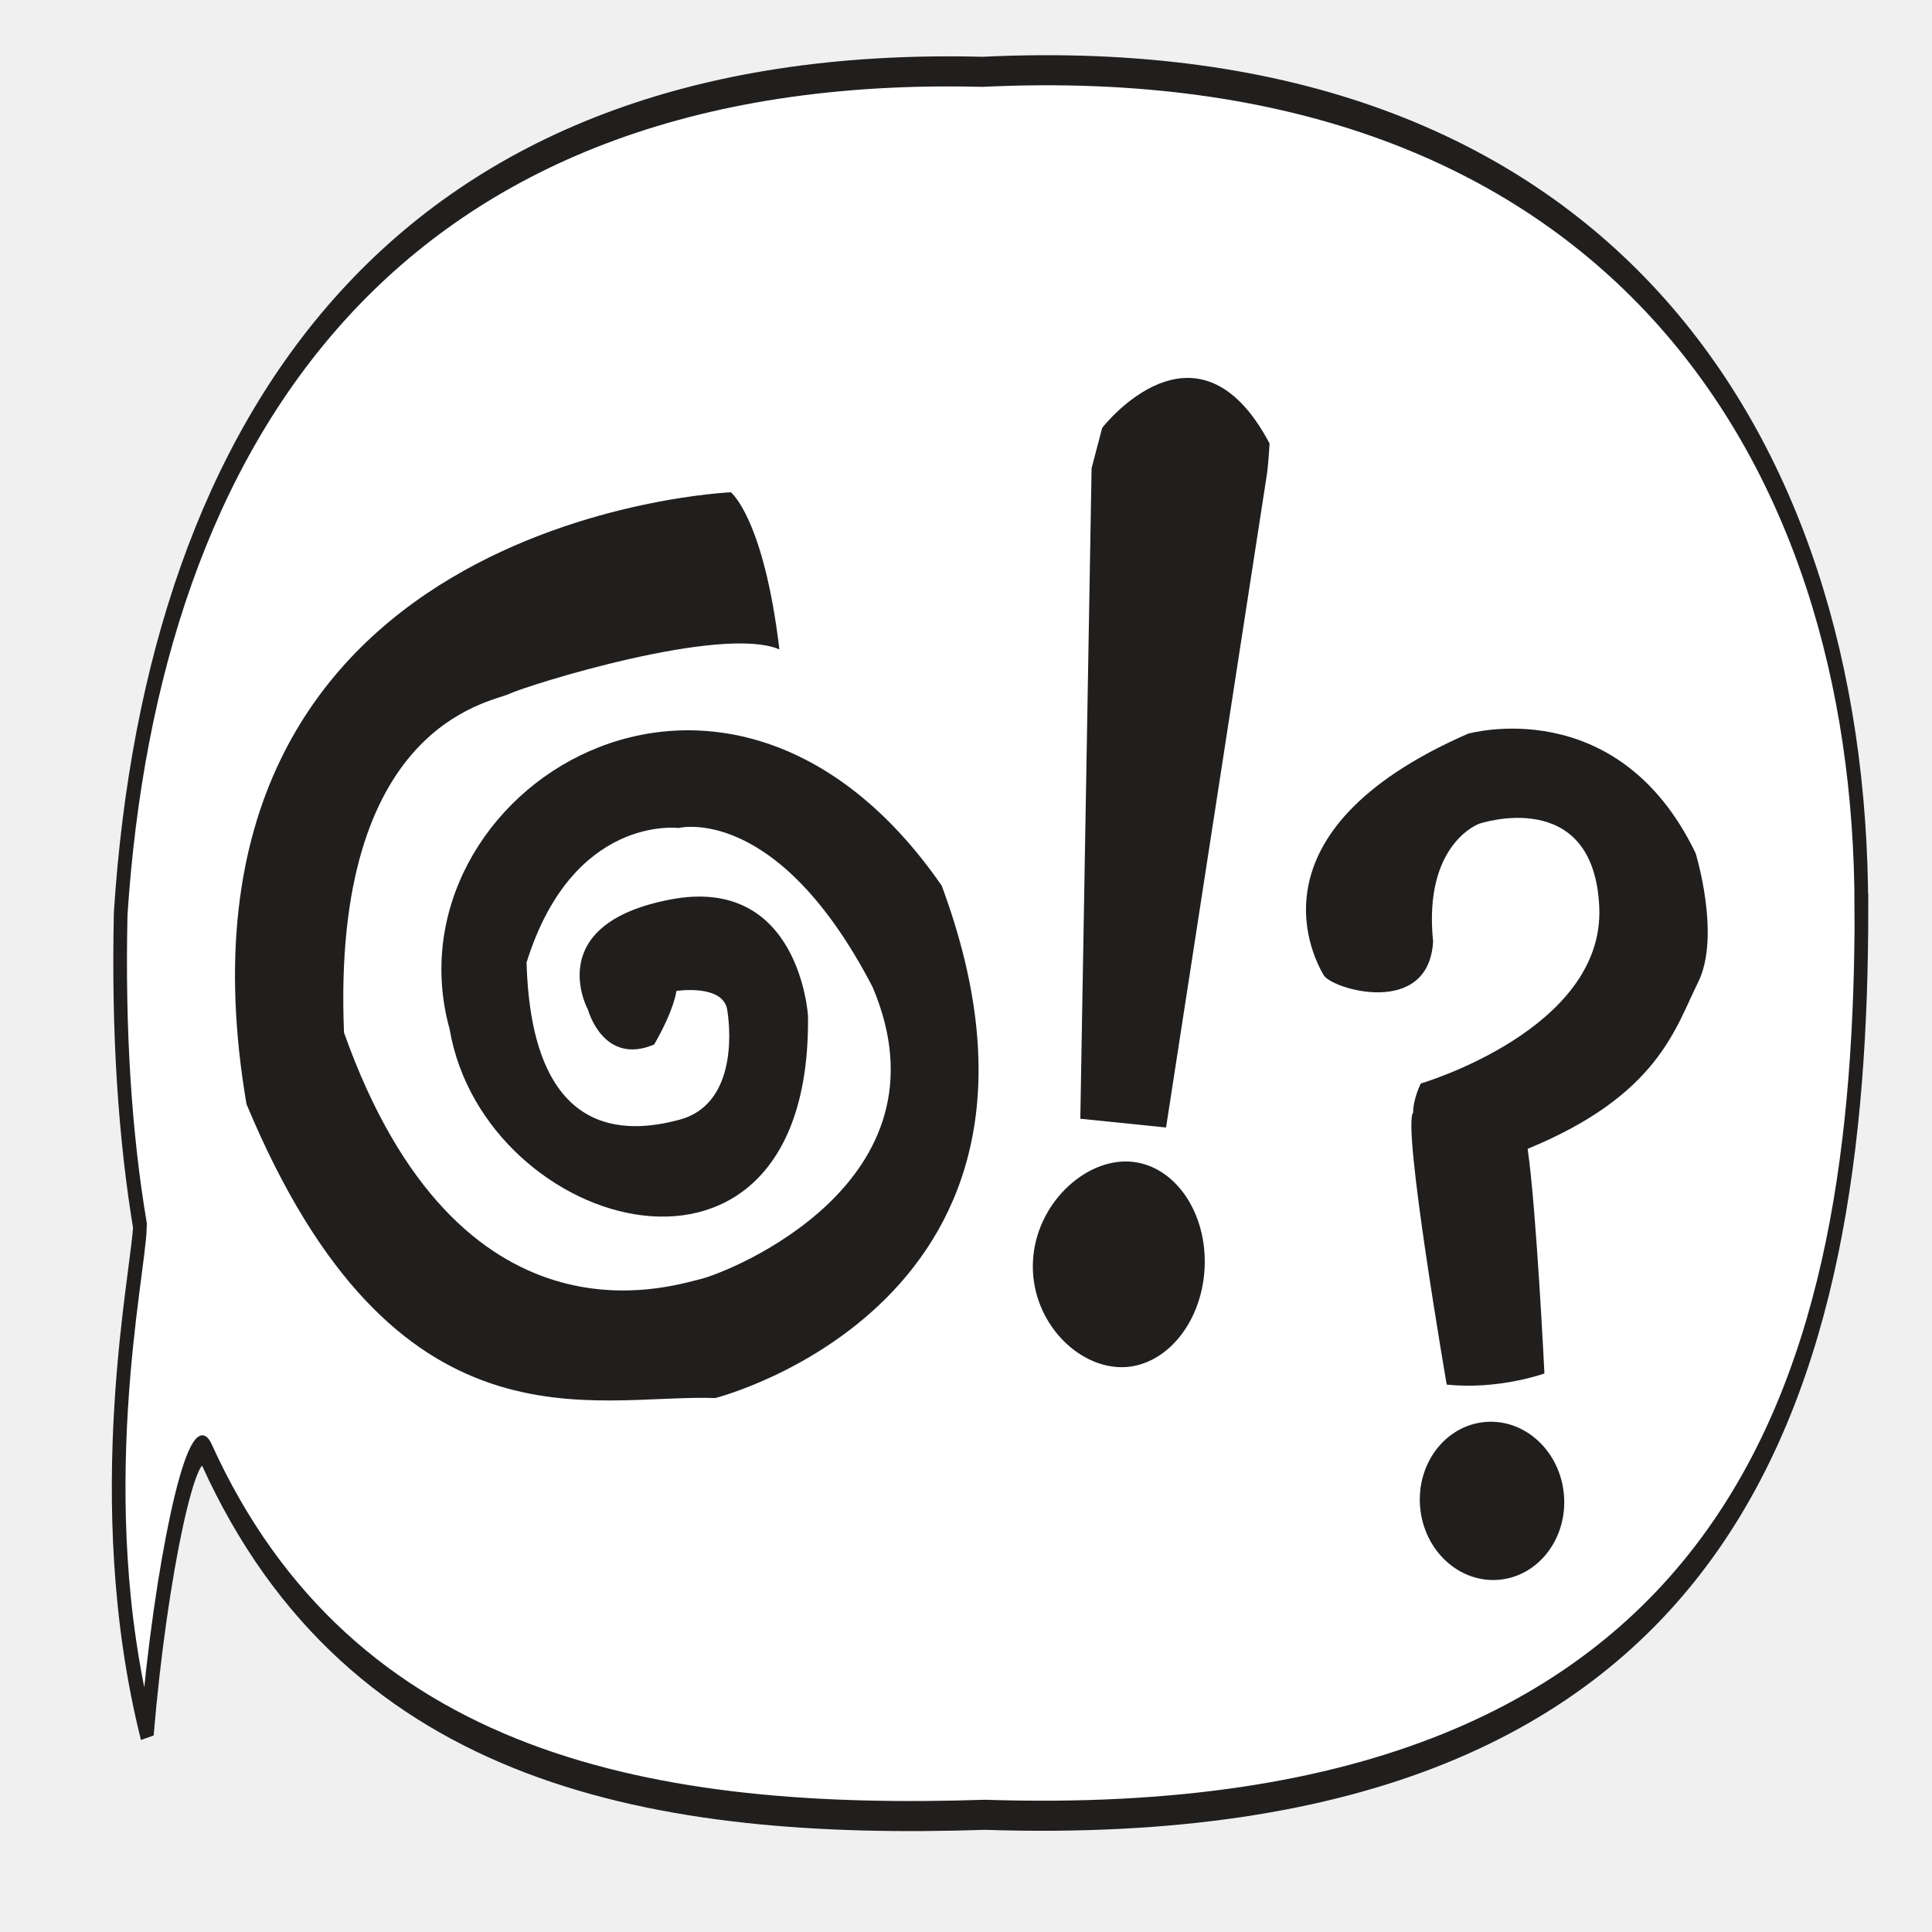
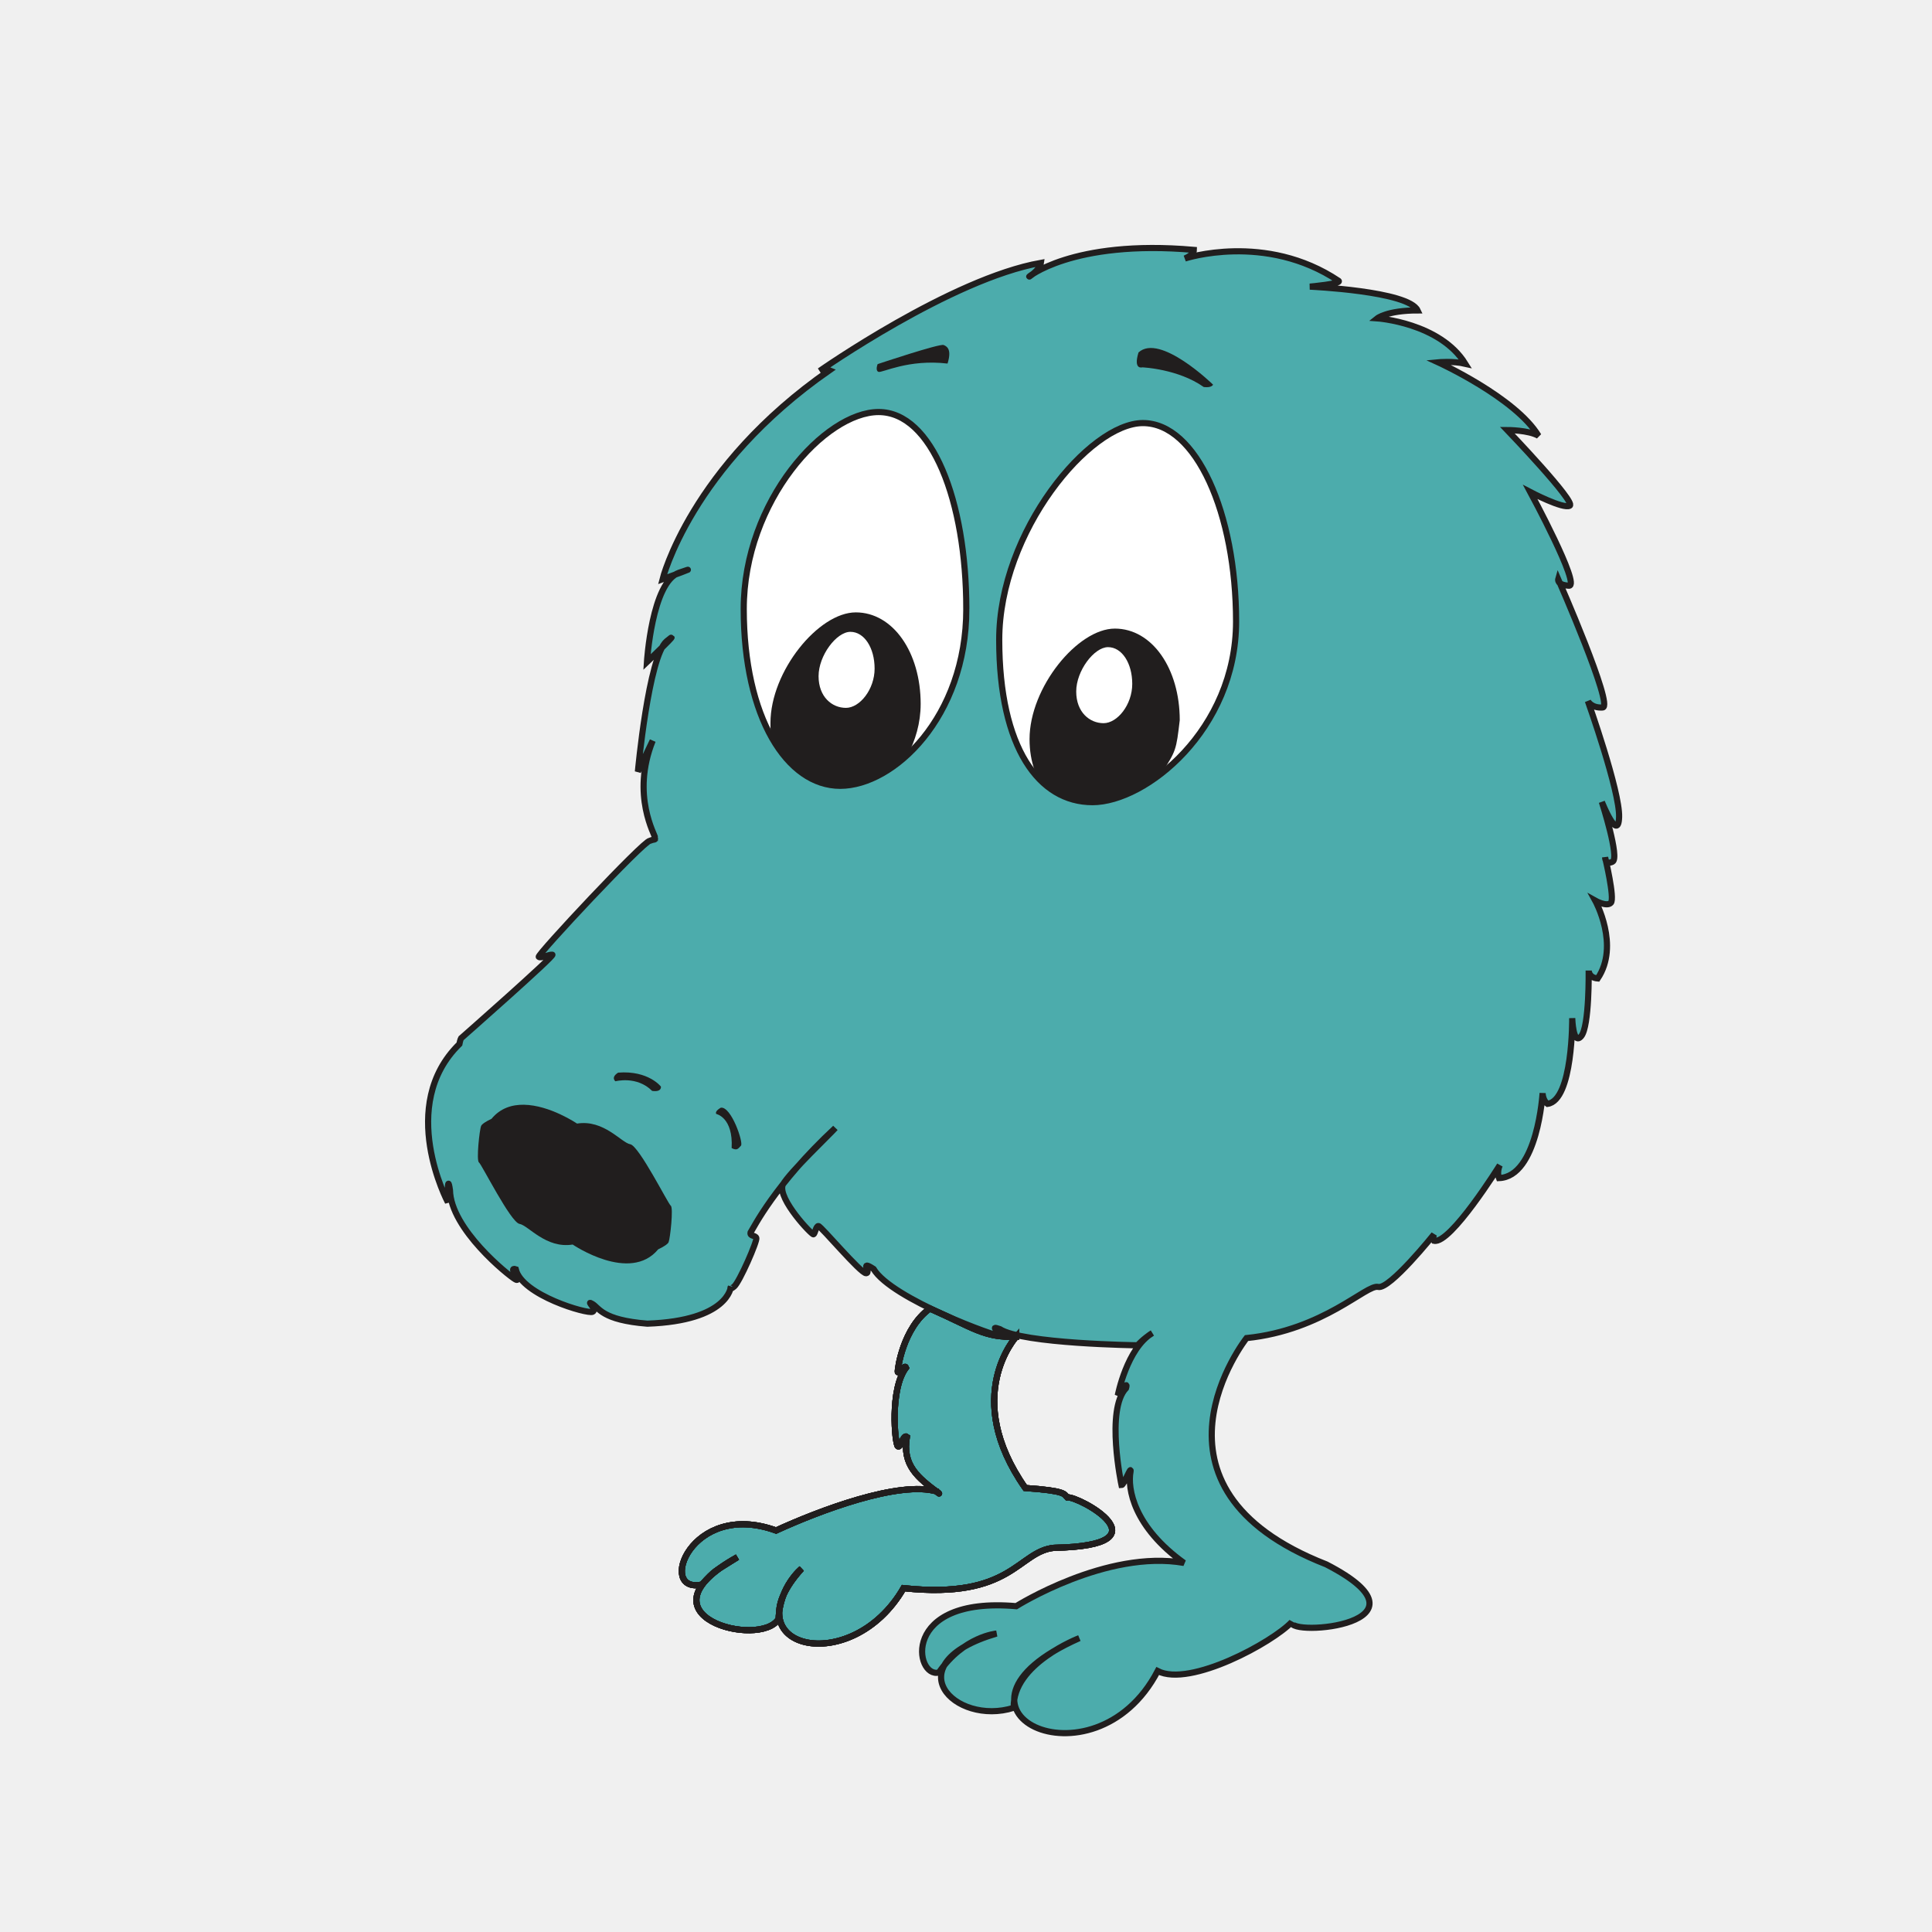
<svg xmlns="http://www.w3.org/2000/svg" width="48" height="48" viewBox="0 0 12.7 12.7" version="1.1" id="svg1">
  <defs id="defs1" />
  <g id="layer1" transform="translate(51.85833,-71.70208)">
-     <g id="g4" transform="matrix(0.6957412,0,0,1.532362,-15.49241,-39.50283)">
-       <path style="fill:#ffffff;fill-opacity:1;fill-rule:nonzero;stroke:none;stroke-width:0.064" d="m -34.682,76.467 c 0,1.981 -1.063,3.996 -8.282,3.889 -3.091,0.046 -5.988,-0.179 -7.352,-1.545 -0.134,-0.135 -0.436,0.492 -0.565,1.193 -0.556,-1.007 -0.073,-1.982 -0.066,-2.175 -0.142,-0.387 -0.207,-0.832 -0.182,-1.34 0.301,-2.084 2.6,-3.674 8.143,-3.61 5.886,-0.129 8.303,1.606 8.303,3.588" id="path1" />
-       <path style="fill:none;stroke:#211e1e;stroke-width:0.129;stroke-linecap:butt;stroke-linejoin:miter;stroke-miterlimit:4;stroke-opacity:1" d="m -34.682,76.467 c 0,1.981 -1.063,3.996 -8.282,3.889 -3.091,0.046 -5.988,-0.179 -7.352,-1.545 -0.134,-0.135 -0.436,0.492 -0.565,1.193 -0.556,-1.007 -0.073,-1.982 -0.066,-2.175 -0.142,-0.387 -0.207,-0.832 -0.182,-1.34 0.301,-2.084 2.6,-3.674 8.143,-3.61 5.886,-0.129 8.303,1.606 8.303,3.588 z m 0,0" id="path2" />
-     </g>
-     <path style="fill:#211e1e;fill-opacity:1;fill-rule:nonzero;stroke:none;stroke-width:0.099" d="m -47.053,74.938 c 0,0 -3.842,0.161 -3.185,4.022 0.977,2.345 2.271,1.904 3.082,1.932 0,0 2.503,-0.633 1.488,-3.368 -1.428,-2.065 -3.664,-0.609 -3.235,0.942 0.228,1.344 2.381,1.954 2.356,-0.086 0,0 -0.054,-0.928 -0.905,-0.765 -0.851,0.163 -0.541,0.725 -0.541,0.725 0,0 0.1,0.37 0.435,0.228 0.135,-0.235 0.146,-0.352 0.146,-0.352 0,0 0.307,-0.047 0.334,0.124 0.028,0.171 0.046,0.625 -0.312,0.722 -0.358,0.097 -0.974,0.128 -1.007,-1.033 0.304,-0.974 0.999,-0.884 0.999,-0.884 0,0 0.647,-0.166 1.276,1.046 0.544,1.282 -0.943,1.875 -1.135,1.92 -0.193,0.045 -1.582,0.513 -2.34,-1.621 -0.084,-2.026 0.962,-2.168 1.084,-2.226 0.122,-0.058 1.396,-0.457 1.778,-0.293 -0.103,-0.865 -0.32,-1.034 -0.32,-1.034" id="path3" />
-     <g id="g2" transform="matrix(1.149564,-0.1029821,0.1029821,1.149564,-2.094676,-12.54055)">
-       <path style="fill:#211e1e;fill-opacity:1;fill-rule:nonzero;stroke:none;stroke-width:0.064" d="m -41.954,77.441 c 0,0 -0.122,-1.495 -0.052,-1.56 0.006,-0.077 0.058,-0.161 0.058,-0.161 0,0 1.07,-0.212 1.102,-0.909 0.032,-0.696 -0.638,-0.535 -0.638,-0.535 0,0 -0.329,0.084 -0.322,0.645 -0.064,0.432 -0.599,0.219 -0.638,0.135 -0.039,-0.084 -0.387,-0.851 0.941,-1.296 0,0 0.87,-0.167 1.231,0.793 0,0 0.103,0.483 -0.052,0.735 -0.155,0.252 -0.284,0.619 -1.051,0.857 0.019,0.342 -0.019,1.283 -0.019,1.283 0,0 -0.271,0.071 -0.561,0.013" id="path11" />
-       <path style="fill:#211e1e;fill-opacity:1;fill-rule:nonzero;stroke:none;stroke-width:0.064" d="m -41.345,78.124 c 0,0.249 -0.184,0.451 -0.411,0.451 -0.227,0 -0.411,-0.202 -0.411,-0.451 0,-0.249 0.184,-0.451 0.411,-0.451 0.227,0 0.411,0.202 0.411,0.451" id="path4" />
-     </g>
-     <g id="g5" transform="matrix(1.388586,0.07337487,-0.07337487,1.388586,24.22179,-24.2736)">
-       <path style="fill:#211e1e;fill-opacity:1;fill-rule:nonzero;stroke:none;stroke-width:0.064" d="m -45.616,76.824 -0.109,-3.074 0.04,-0.193 c 0,0 0.415,-0.6 0.794,0.032 0,0.073 -0.004,0.137 -0.004,0.137 l -0.314,3.118 -0.407,-0.02" id="path5" />
-       <path style="fill:#211e1e;fill-opacity:1;fill-rule:nonzero;stroke:none;stroke-width:0.064" d="m -44.992,77.5 c 0,0.269 -0.172,0.487 -0.383,0.487 -0.212,0 -0.429,-0.211 -0.429,-0.48 0,-0.269 0.217,-0.493 0.429,-0.493 0.212,0 0.383,0.218 0.383,0.486" id="path114" />
+     <g id="g116" transform="matrix(0.01690185,0,0,0.01690185,-52.80829,66.66388)">
+       <path style="fill:#4cacac;fill-opacity:1;fill-rule:nonzero;stroke:none;stroke-width:2.395" d="m 311.01,623.981 c 0.1,-0.981 -9.486,-16.537 -0.96,-37.838 l -5.758,12.052 c 0,0 4.158,-44.845 11.196,-50.731 7.037,-5.886 -7.677,8.128 -7.677,8.128 0,0 1.919,-31.111 12.475,-34.755 10.556,-3.644 -6.398,2.523 -6.398,2.523 0,0 10.876,-43.724 64.936,-81.282 -1.919,-0.841 -3.839,0.28 -3.839,0.28 0,0 51.181,-35.876 86.048,-42.043 -0.32,2.242 -3.199,4.485 -4.478,5.325 -1.28,0.841 16.314,-14.575 63.976,-10.37 0,1.962 -3.519,3.363 -3.519,3.363 0,0 31.348,-10.37 59.818,8.689 1.28,1.121 -11.196,2.242 -11.196,2.242 0,0 38.386,1.682 41.904,9.249 -11.836,0 -15.674,3.083 -15.674,3.083 0,0 24.311,1.682 34.227,17.658 -4.798,-1.121 -10.556,-0.561 -10.556,-0.561 0,0 30.069,13.734 39.025,28.589 -3.839,-2.242 -12.155,-2.242 -12.155,-2.242 0,0 26.87,28.028 24.311,29.43 -2.559,1.401 -15.354,-5.325 -15.354,-5.325 0,0 19.833,36.717 15.034,36.437 -4.798,-0.28 -4.158,-2.523 -4.158,-2.523 0,0 21.752,49.61 17.274,49.89 -4.478,0.28 -5.758,-2.523 -5.758,-2.523 0,0 12.475,35.035 12.155,45.126 -0.32,10.09 -6.717,-5.886 -6.717,-5.886 0,0 7.037,21.862 4.158,23.264 -2.879,1.401 -2.879,-1.682 -2.879,-1.682 0,0 3.839,15.976 2.239,17.658 -1.599,1.682 -6.078,-0.841 -6.078,-0.841 0,0 9.596,17.378 0.96,30.271 -3.519,-0.28 -3.519,-3.083 -3.519,-3.083 0,0 0.32,21.582 -2.879,25.506 -3.199,3.924 -3.519,-7.007 -3.519,-7.007 0,0 0.32,31.952 -9.596,33.354 -1.919,-1.401 -1.919,-4.204 -1.919,-4.204 0,0 -1.919,32.513 -16.954,33.073 -0.96,-2.523 0.32,-5.045 0.32,-5.045 0,0 -19.193,30.831 -25.59,29.43 -0.64,-1.121 0,-2.523 0,-2.523 0,0 -17.274,21.582 -21.752,20.461 -4.478,-1.121 -21.112,16.817 -51.181,19.9 0,0 -45.743,58.019 31.028,88.009 45.103,23.264 -15.034,28.309 -13.435,22.423 -7.357,7.848 -39.565,25.506 -52.14,19.059 -24.951,47.745 -92.126,14.575 -30.489,-12.797 0,0 -26.13,9.994 -25.49,27.091 -23.031,7.287 -46.703,-17.097 -6.717,-28.869 0,0 -12.795,1.121 -22.392,15.135 -9.277,2.523 -15.354,-29.71 30.069,-25.786 0,0 35.187,-22.142 65.256,-16.817 -19.513,-14.014 -22.072,-28.869 -20.792,-35.596 0.32,-2.523 -2.559,5.325 -3.519,5.325 0,0 -6.238,-29.29 1.759,-37.698 1.12,-3.784 -3.199,2.803 -3.199,2.803 0,0 3.519,-18.359 13.435,-24.245 -3.519,2.242 -5.758,4.765 -5.758,4.765 0,0 -44.783,-0.561 -53.58,-6.306 -4.798,-1.682 1.12,1.682 0.16,2.663 -0.48,0.701 -42.224,-14.294 -49.262,-26.066 -5.598,-3.644 -0.8,1.542 -2.879,1.682 -2.079,0.14 -17.593,-18.359 -18.553,-18.359 -0.96,0 -1.28,2.943 -1.919,3.223 -0.64,0.28 -13.915,-13.734 -11.996,-19.199 2.719,-4.905 18.553,-19.9 20.472,-22.142 -23.511,21.862 -31.828,38.959 -32.948,40.641 -0.32,1.542 1.759,0.981 2.239,2.102 0.48,1.121 -6.558,17.237 -8.637,18.919 -2.079,1.682 -1.28,0.14 -1.28,0.14 0,0 -0.96,13.173 -32.468,14.294 -17.753,-1.401 -18.713,-6.166 -21.432,-7.708 -2.719,-1.542 2.079,2.102 0.16,3.083 -1.919,0.981 -27.51,-6.403 -29.909,-16.537 -3.249,-1.165 2.559,5.466 -0.16,3.924 -2.719,-1.542 -25.161,-19.576 -25.43,-34.755 -1.12,-7.524 -0.8,4.765 -0.8,4.765 0,0 -19.993,-37.558 4.478,-61.522 0.32,-1.682 0.64,-2.242 0.64,-2.242 0,0 36.786,-32.373 35.507,-32.513 -1.28,-0.14 -4.478,1.542 -5.278,0.841 -0.8,-0.701 40.945,-45.266 43.184,-45.126 2.079,-0.841 1.979,-0.14 2.079,-1.121" id="path15" />
+       <path style="fill:#f3a142;fill-opacity:1;fill-rule:nonzero;stroke:none;stroke-width:2.395" d="m 451.437,817.938 c 0,0 -21.432,23.264 3.519,58.86 15.994,1.121 15.034,2.382 16.314,3.644 4.318,-0.561 39.985,18.779 -5.118,19.62 -14.075,1.401 -16.314,20.18 -58.538,15.696 -20.472,35.316 -67.815,23.264 -39.665,-7.568 0,0 -8.587,6.893 -8.907,19.506 -7.037,11.772 -56.989,-1.288 -16.044,-23.991 -9.177,5.79 -8.477,4.861 -13.805,10.651 -17.593,3.784 -4.428,-33.073 28.839,-21.021 16.474,-7.568 47.982,-19.62 62.697,-15.135 -0.38,-0.28 1,0.972 0.64,0.701 -8.247,-6.166 -14.315,-10.861 -12.475,-22.002 -1.439,-1.121 -2.399,4.625 -3.519,3.644 -1.12,-0.981 -3.199,-22.142 3.199,-30.551 -0.48,-1.401 -3.039,2.523 -3.199,1.682 -0.16,-0.841 1.919,-17.097 12.475,-24.665 16.634,7.287 21.112,11.492 33.587,10.931" id="path16" />
+       <path style="fill:#f3a142;fill-opacity:1;fill-rule:nonzero;stroke:none;stroke-width:2.395" d="m 451.437,817.938 c 0,0 -21.432,23.264 3.519,58.86 15.994,1.121 15.034,2.382 16.314,3.644 4.318,-0.561 39.985,18.779 -5.118,19.62 -14.075,1.401 -16.314,20.18 -58.538,15.696 -20.472,35.316 -67.815,23.264 -39.665,-7.568 0,0 -8.587,6.893 -8.907,19.506 -7.037,11.772 -56.989,-1.288 -16.044,-23.991 -9.177,5.79 -8.477,4.861 -13.805,10.651 -17.593,3.784 -4.428,-33.073 28.839,-21.021 16.474,-7.568 47.982,-19.62 62.697,-15.135 -0.38,-0.28 1,0.972 0.64,0.701 -8.247,-6.166 -14.315,-10.861 -12.475,-22.002 -1.439,-1.121 -2.399,4.625 -3.519,3.644 -1.12,-0.981 -3.199,-22.142 3.199,-30.551 -0.48,-1.401 -3.039,2.523 -3.199,1.682 -0.16,-0.841 1.919,-17.097 12.475,-24.665 16.634,7.287 21.112,11.492 33.587,10.931" id="path17" />
+       <path style="fill:#4cacac;fill-opacity:1;fill-rule:nonzero;stroke:none;stroke-width:2.395" d="m 451.437,817.938 c 0,0 -21.432,23.264 3.519,58.86 15.994,1.121 15.034,2.382 16.314,3.644 4.318,-0.561 39.985,18.779 -5.118,19.62 -14.075,1.401 -16.314,20.18 -58.538,15.696 -20.472,35.316 -67.815,23.264 -39.665,-7.568 0,0 -8.587,6.893 -8.907,19.506 -7.037,11.772 -56.989,-1.288 -16.044,-23.991 -9.177,5.79 -8.477,4.861 -13.805,10.651 -17.593,3.784 -4.428,-33.073 28.839,-21.021 16.474,-7.568 47.982,-19.62 62.697,-15.135 -0.38,-0.28 1,0.972 0.64,0.701 -8.247,-6.166 -14.315,-10.861 -12.475,-22.002 -1.439,-1.121 -2.399,4.625 -3.519,3.644 -1.12,-0.981 -3.199,-22.142 3.199,-30.551 -0.48,-1.401 -3.039,2.523 -3.199,1.682 -0.16,-0.841 1.919,-17.097 12.475,-24.665 16.634,7.287 21.112,11.492 33.587,10.931" id="path18" />
+       <path style="fill:none;stroke:#211e1e;stroke-width:2.395;stroke-linecap:butt;stroke-linejoin:miter;stroke-miterlimit:4;stroke-opacity:1" d="m 451.437,817.938 c 0,0 -21.432,23.264 3.519,58.86 15.994,1.121 15.034,2.382 16.314,3.644 4.318,-0.561 39.985,18.779 -5.118,19.62 -14.075,1.401 -16.314,20.18 -58.538,15.696 -20.472,35.316 -67.815,23.264 -39.665,-7.568 0,0 -8.587,6.893 -8.907,19.506 -7.037,11.772 -56.989,-1.288 -16.044,-23.991 -9.177,5.79 -8.477,4.861 -13.805,10.651 -17.593,3.784 -4.428,-33.073 28.839,-21.021 16.474,-7.568 47.982,-19.62 62.697,-15.135 -0.38,-0.28 1,0.972 0.64,0.701 -8.247,-6.166 -14.315,-10.861 -12.475,-22.002 -1.439,-1.121 -2.399,4.625 -3.519,3.644 -1.12,-0.981 -3.199,-22.142 3.199,-30.551 -0.48,-1.401 -3.039,2.523 -3.199,1.682 -0.16,-0.841 1.919,-17.097 12.475,-24.665 16.634,7.287 21.112,11.492 33.587,10.931 z m 0,0" id="path19" />
+       <path style="fill:none;stroke:#211e1e;stroke-width:2.395;stroke-linecap:butt;stroke-linejoin:miter;stroke-miterlimit:4;stroke-opacity:1" d="m 311.01,623.981 c 0.1,-0.981 -9.486,-16.537 -0.96,-37.838 l -5.758,12.052 c 0,0 4.158,-44.845 11.196,-50.731 7.037,-5.886 -7.677,8.128 -7.677,8.128 0,0 1.919,-31.111 12.475,-34.755 10.556,-3.644 -6.398,2.523 -6.398,2.523 0,0 10.876,-43.724 64.936,-81.282 -1.919,-0.841 -3.839,0.28 -3.839,0.28 0,0 51.181,-35.876 86.048,-42.043 -0.32,2.242 -3.199,4.485 -4.478,5.325 -1.28,0.841 16.314,-14.575 63.976,-10.37 0,1.962 -3.519,3.363 -3.519,3.363 0,0 31.348,-10.37 59.818,8.689 1.28,1.121 -11.196,2.242 -11.196,2.242 0,0 38.386,1.682 41.904,9.249 -11.836,0 -15.674,3.083 -15.674,3.083 0,0 24.311,1.682 34.227,17.658 -4.798,-1.121 -10.556,-0.561 -10.556,-0.561 0,0 30.069,13.734 39.025,28.589 -3.839,-2.242 -12.155,-2.242 -12.155,-2.242 0,0 26.87,28.028 24.311,29.43 -2.559,1.401 -15.354,-5.325 -15.354,-5.325 0,0 19.833,36.717 15.034,36.437 -4.798,-0.28 -4.158,-2.523 -4.158,-2.523 0,0 21.752,49.61 17.274,49.89 -4.478,0.28 -5.758,-2.523 -5.758,-2.523 0,0 12.475,35.035 12.155,45.126 -0.32,10.09 -6.717,-5.886 -6.717,-5.886 0,0 7.037,21.862 4.158,23.264 -2.879,1.401 -2.879,-1.682 -2.879,-1.682 0,0 3.839,15.976 2.239,17.658 -1.599,1.682 -6.078,-0.841 -6.078,-0.841 0,0 9.596,17.378 0.96,30.271 -3.519,-0.28 -3.519,-3.083 -3.519,-3.083 0,0 0.32,21.582 -2.879,25.506 -3.199,3.924 -3.519,-7.007 -3.519,-7.007 0,0 0.32,31.952 -9.596,33.354 -1.919,-1.401 -1.919,-4.204 -1.919,-4.204 0,0 -1.919,32.513 -16.954,33.073 -0.96,-2.523 0.32,-5.045 0.32,-5.045 0,0 -19.193,30.831 -25.59,29.43 -0.64,-1.121 0,-2.523 0,-2.523 0,0 -17.274,21.582 -21.752,20.461 -4.478,-1.121 -21.112,16.817 -51.181,19.9 0,0 -45.743,58.019 31.028,88.009 45.103,23.264 -15.034,28.309 -13.435,22.423 -7.357,7.848 -39.565,25.506 -52.14,19.059 -24.951,47.745 -92.126,14.575 -30.489,-12.797 0,0 -26.13,9.994 -25.49,27.091 -23.031,7.287 -46.703,-17.097 -6.717,-28.869 0,0 -12.795,1.121 -22.392,15.135 -9.277,2.523 -15.354,-29.71 30.069,-25.786 0,0 35.187,-22.142 65.256,-16.817 -19.513,-14.014 -22.072,-28.869 -20.792,-35.596 0.32,-2.523 -2.559,5.325 -3.519,5.325 0,0 -6.238,-29.29 1.759,-37.698 1.12,-3.784 -3.199,2.803 -3.199,2.803 0,0 3.519,-18.359 13.435,-24.245 -3.519,2.242 -5.758,4.765 -5.758,4.765 0,0 -44.783,-0.561 -53.58,-6.306 -4.798,-1.682 1.12,1.682 0.16,2.663 -0.48,0.701 -42.224,-14.294 -49.262,-26.066 -5.598,-3.644 -0.8,1.542 -2.879,1.682 -2.079,0.14 -17.593,-18.359 -18.553,-18.359 -0.96,0 -1.28,2.943 -1.919,3.223 -0.64,0.28 -13.915,-13.734 -11.996,-19.199 2.719,-4.905 18.553,-19.9 20.472,-22.142 -23.511,21.862 -31.828,38.959 -32.948,40.641 -0.32,1.542 1.759,0.981 2.239,2.102 0.48,1.121 -6.558,17.237 -8.637,18.919 -2.079,1.682 -1.28,0.14 -1.28,0.14 0,0 -0.96,13.173 -32.468,14.294 -17.753,-1.401 -18.713,-6.166 -21.432,-7.708 -2.719,-1.542 2.079,2.102 0.16,3.083 -1.919,0.981 -27.51,-6.403 -29.909,-16.537 -3.249,-1.165 2.559,5.466 -0.16,3.924 -2.719,-1.542 -25.161,-19.576 -25.43,-34.755 -1.12,-7.524 -0.8,4.765 -0.8,4.765 0,0 -19.993,-37.558 4.478,-61.522 0.32,-1.682 0.64,-2.242 0.64,-2.242 0,0 36.786,-32.373 35.507,-32.513 -1.28,-0.14 -4.478,1.542 -5.278,0.841 -0.8,-0.701 40.945,-45.266 43.184,-45.126 2.079,-0.841 1.979,-0.14 2.079,-1.121 z m 0,0" id="path20" />
+       <path style="fill:none;stroke:#211e1e;stroke-width:2.395;stroke-linecap:butt;stroke-linejoin:miter;stroke-miterlimit:4;stroke-opacity:1" d="m 451.437,817.938 c 0,0 -21.432,23.264 3.519,58.86 15.994,1.121 15.034,2.382 16.314,3.644 4.318,-0.561 39.985,18.779 -5.118,19.62 -14.075,1.401 -16.314,20.18 -58.538,15.696 -20.472,35.316 -67.815,23.264 -39.665,-7.568 0,0 -8.587,6.893 -8.907,19.506 -7.037,11.772 -56.989,-1.288 -16.044,-23.991 -9.177,5.79 -8.477,4.861 -13.805,10.651 -17.593,3.784 -4.428,-33.073 28.839,-21.021 16.474,-7.568 47.982,-19.62 62.697,-15.135 -0.38,-0.28 1,0.972 0.64,0.701 -8.247,-6.166 -14.315,-10.861 -12.475,-22.002 -1.439,-1.121 -2.399,4.625 -3.519,3.644 -1.12,-0.981 -3.199,-22.142 3.199,-30.551 -0.48,-1.401 -3.039,2.523 -3.199,1.682 -0.16,-0.841 1.919,-17.097 12.475,-24.665 16.634,7.287 21.112,11.492 33.587,10.931 z m 0,0" id="path21" />
+       <path style="fill:none;stroke:#211e1e;stroke-width:2.395;stroke-linecap:butt;stroke-linejoin:miter;stroke-miterlimit:4;stroke-opacity:1" d="m 451.437,817.938 c 0,0 -21.432,23.264 3.519,58.86 15.994,1.121 15.034,2.382 16.314,3.644 4.318,-0.561 39.985,18.779 -5.118,19.62 -14.075,1.401 -16.314,20.18 -58.538,15.696 -20.472,35.316 -67.815,23.264 -39.665,-7.568 0,0 -8.587,6.893 -8.907,19.506 -7.037,11.772 -56.989,-1.288 -16.044,-23.991 -9.177,5.79 -8.477,4.861 -13.805,10.651 -17.593,3.784 -4.428,-33.073 28.839,-21.021 16.474,-7.568 47.982,-19.62 62.697,-15.135 -0.38,-0.28 1,0.972 0.64,0.701 -8.247,-6.166 -14.315,-10.861 -12.475,-22.002 -1.439,-1.121 -2.399,4.625 -3.519,3.644 -1.12,-0.981 -3.199,-22.142 3.199,-30.551 -0.48,-1.401 -3.039,2.523 -3.199,1.682 -0.16,-0.841 1.919,-17.097 12.475,-24.665 16.634,7.287 21.112,11.492 33.587,10.931 z m 0,0" id="path22" />
+       <path style="fill:none;stroke:#211e1e;stroke-width:2.395;stroke-linecap:butt;stroke-linejoin:miter;stroke-miterlimit:4;stroke-opacity:1" d="m 451.437,817.938 c 0,0 -21.432,23.264 3.519,58.86 15.994,1.121 15.034,2.382 16.314,3.644 4.318,-0.561 39.985,18.779 -5.118,19.62 -14.075,1.401 -16.314,20.18 -58.538,15.696 -20.472,35.316 -67.815,23.264 -39.665,-7.568 0,0 -8.587,6.893 -8.907,19.506 -7.037,11.772 -56.989,-1.288 -16.044,-23.991 -9.177,5.79 -8.477,4.861 -13.805,10.651 -17.593,3.784 -4.428,-33.073 28.839,-21.021 16.474,-7.568 47.982,-19.62 62.697,-15.135 -0.38,-0.28 1,0.972 0.64,0.701 -8.247,-6.166 -14.315,-10.861 -12.475,-22.002 -1.439,-1.121 -2.399,4.625 -3.519,3.644 -1.12,-0.981 -3.199,-22.142 3.199,-30.551 -0.48,-1.401 -3.039,2.523 -3.199,1.682 -0.16,-0.841 1.919,-17.097 12.475,-24.665 16.634,7.287 21.112,11.492 33.587,10.931 z m 0,0" id="path23" />
+       <path style="fill:#ffffff;fill-opacity:1;fill-rule:nonzero;stroke:none;stroke-width:2.395" d="m 432.025,534.939 c 0,42.104 -28.309,68.766 -49.042,68.766 -20.732,0 -37.526,-26.662 -37.526,-68.766 0,-42.104 31.728,-76.605 52.46,-76.605 20.722,0 34.107,34.501 34.107,76.605" id="path24" />
+       <path style="fill:none;stroke:#211e1e;stroke-width:2.395;stroke-linecap:butt;stroke-linejoin:miter;stroke-miterlimit:4;stroke-opacity:1" d="m 432.025,534.939 c 0,42.104 -28.309,68.766 -49.042,68.766 -20.732,0 -37.526,-26.662 -37.526,-68.766 0,-42.104 31.728,-76.605 52.46,-76.605 20.722,0 34.107,34.501 34.107,76.605 z m 0,0" id="path25" />
+       <path style="fill:#ffffff;fill-opacity:1;fill-rule:nonzero;stroke:none;stroke-width:2.395" d="m 536.945,539.809 c 0,42.095 -35.137,70.255 -55.859,70.255 -20.732,0 -36.266,-21.056 -36.266,-63.16 0,-42.104 35.147,-84.278 55.879,-84.278 20.732,0 36.246,35.07 36.246,77.183" id="path26" />
+       <path style="fill:none;stroke:#211e1e;stroke-width:2.395;stroke-linecap:butt;stroke-linejoin:miter;stroke-miterlimit:4;stroke-opacity:1" d="m 536.945,539.809 c 0,42.095 -35.137,70.255 -55.859,70.255 -20.732,0 -36.266,-21.056 -36.266,-63.16 0,-42.104 35.147,-84.278 55.879,-84.278 20.732,0 36.246,35.07 36.246,77.183 z m 0,0" id="path27" />
+       <path style="fill:#211e1e;fill-opacity:1;fill-rule:nonzero;stroke:none;stroke-width:2.395" d="m 515.034,578.19 c -1.379,11.597 -1.379,11.877 -7.137,20.706 -5.118,3.644 -5.118,4.204 -11.676,7.428 -3.839,2.523 -10.376,3.74 -15.134,3.74 -7.577,-0.937 -14.934,-4.441 -14.934,-4.441 0,0 -4.318,-2.803 -7.597,-8.049 -1.24,-3.521 -1.939,-7.533 -1.939,-12.008 0,-20.137 18.723,-43.006 33.178,-43.006 14.455,0 25.241,15.503 25.241,35.631" id="path28" />
+       <path style="fill:#211e1e;fill-opacity:1;fill-rule:nonzero;stroke:none;stroke-width:2.395" d="m 414.271,571.884 c 0,7.305 -2.029,14.321 -5.318,20.303 -5.018,5.308 -12.375,7.83 -15.094,9.232 -2.719,1.401 -8.647,2.102 -12.475,2.102 -6.178,0 -8.627,-1.682 -13.595,-5.466 -4.048,-3.083 -5.918,-4.625 -9.436,-8.969 -2.399,-4.344 -2.499,-5.317 -2.499,-9.827 0,-20.137 18.723,-43.006 33.178,-43.006 14.455,0 25.241,15.503 25.241,35.631" id="path29" />
+       <path style="fill:#ffffff;fill-opacity:1;fill-rule:nonzero;stroke:none;stroke-width:2.395" d="m 396.358,558.115 c 0,8.076 -5.768,15.275 -11.156,15.275 -5.398,0 -10.636,-4.239 -10.636,-12.324 0,-8.067 6.987,-17.246 12.375,-17.246 5.398,0 9.416,6.219 9.416,14.294" id="path30" />
+       <path style="fill:#ffffff;fill-opacity:1;fill-rule:nonzero;stroke:none;stroke-width:2.395" d="m 496.56,564.071 c 0,8.076 -5.768,15.275 -11.156,15.275 -5.398,0 -10.636,-4.248 -10.636,-12.315 0,-8.084 6.987,-17.255 12.375,-17.255 5.398,0 9.416,6.219 9.416,14.294" id="path31" />
+       <path style="fill:#211e1e;fill-opacity:1;fill-rule:nonzero;stroke:none;stroke-width:2.395" d="m 397.857,442.708 c 1.34,0.517 11.516,-5.045 26.87,-3.223 1.599,-5.185 0.08,-6.587 -1.519,-7.217 -1.599,-0.631 -25.67,7.428 -25.67,7.428 0,0 -1.02,2.496 0.32,3.013" id="path32" />
+       <path style="fill:#211e1e;fill-opacity:1;fill-rule:nonzero;stroke:none;stroke-width:2.395" d="m 500.479,440.956 c 0,0 13.875,0.561 23.891,7.655 3.199,0.385 3.619,-0.928 3.619,-0.928 0,0 -20.672,-20.18 -28.989,-12.525 -2.139,6.92 1.479,5.798 1.479,5.798" id="path33" />
+       <path id="path45" style="fill:#211e1e;fill-opacity:1;fill-rule:nonzero;stroke:none;stroke-width:2.395" d="m 259.951,727.743 c -4.611,-0.069 -9.147,1.311 -12.587,5.471 -1.878,0.866 -3.711,1.998 -4.033,2.752 -0.64,1.498 -1.919,13.454 -0.86,14.199 1.06,0.753 12.365,23.359 15.784,23.919 3.409,0.561 10.236,9.713 20.682,8.032 0.021,0.015 22.249,15.169 33.258,1.856 1.878,-0.866 3.711,-1.998 4.033,-2.752 0.64,-1.498 1.919,-13.453 0.86,-14.197 -1.06,-0.753 -12.365,-23.36 -15.784,-23.921 -3.409,-0.561 -10.236,-9.713 -20.682,-8.032 -0.015,-0.01 -10.525,-7.176 -20.67,-7.327 z" />
+       <path style="fill:#211e1e;fill-opacity:1;fill-rule:nonzero;stroke:none;stroke-width:2.395" d="m 295.546,718.621 c 0,0 8.317,-2.242 14.285,3.74 3.839,0.561 3.419,-1.682 3.419,-1.682 0,0 -4.898,-6.359 -16.634,-5.422 -2.989,1.874 -1.07,3.363 -1.07,3.363" id="path47" />
+       <path style="fill:#211e1e;fill-opacity:1;fill-rule:nonzero;stroke:none;stroke-width:2.395" d="m 334.781,731.33 c 0,0 6.618,1.314 5.978,13.27 2.139,1.121 2.559,0.184 3.619,-0.937 1.08,-1.121 -3.829,-15.503 -7.877,-14.759 -2.559,1.489 -1.719,2.426 -1.719,2.426" id="path49" />
    </g>
  </g>
</svg>
